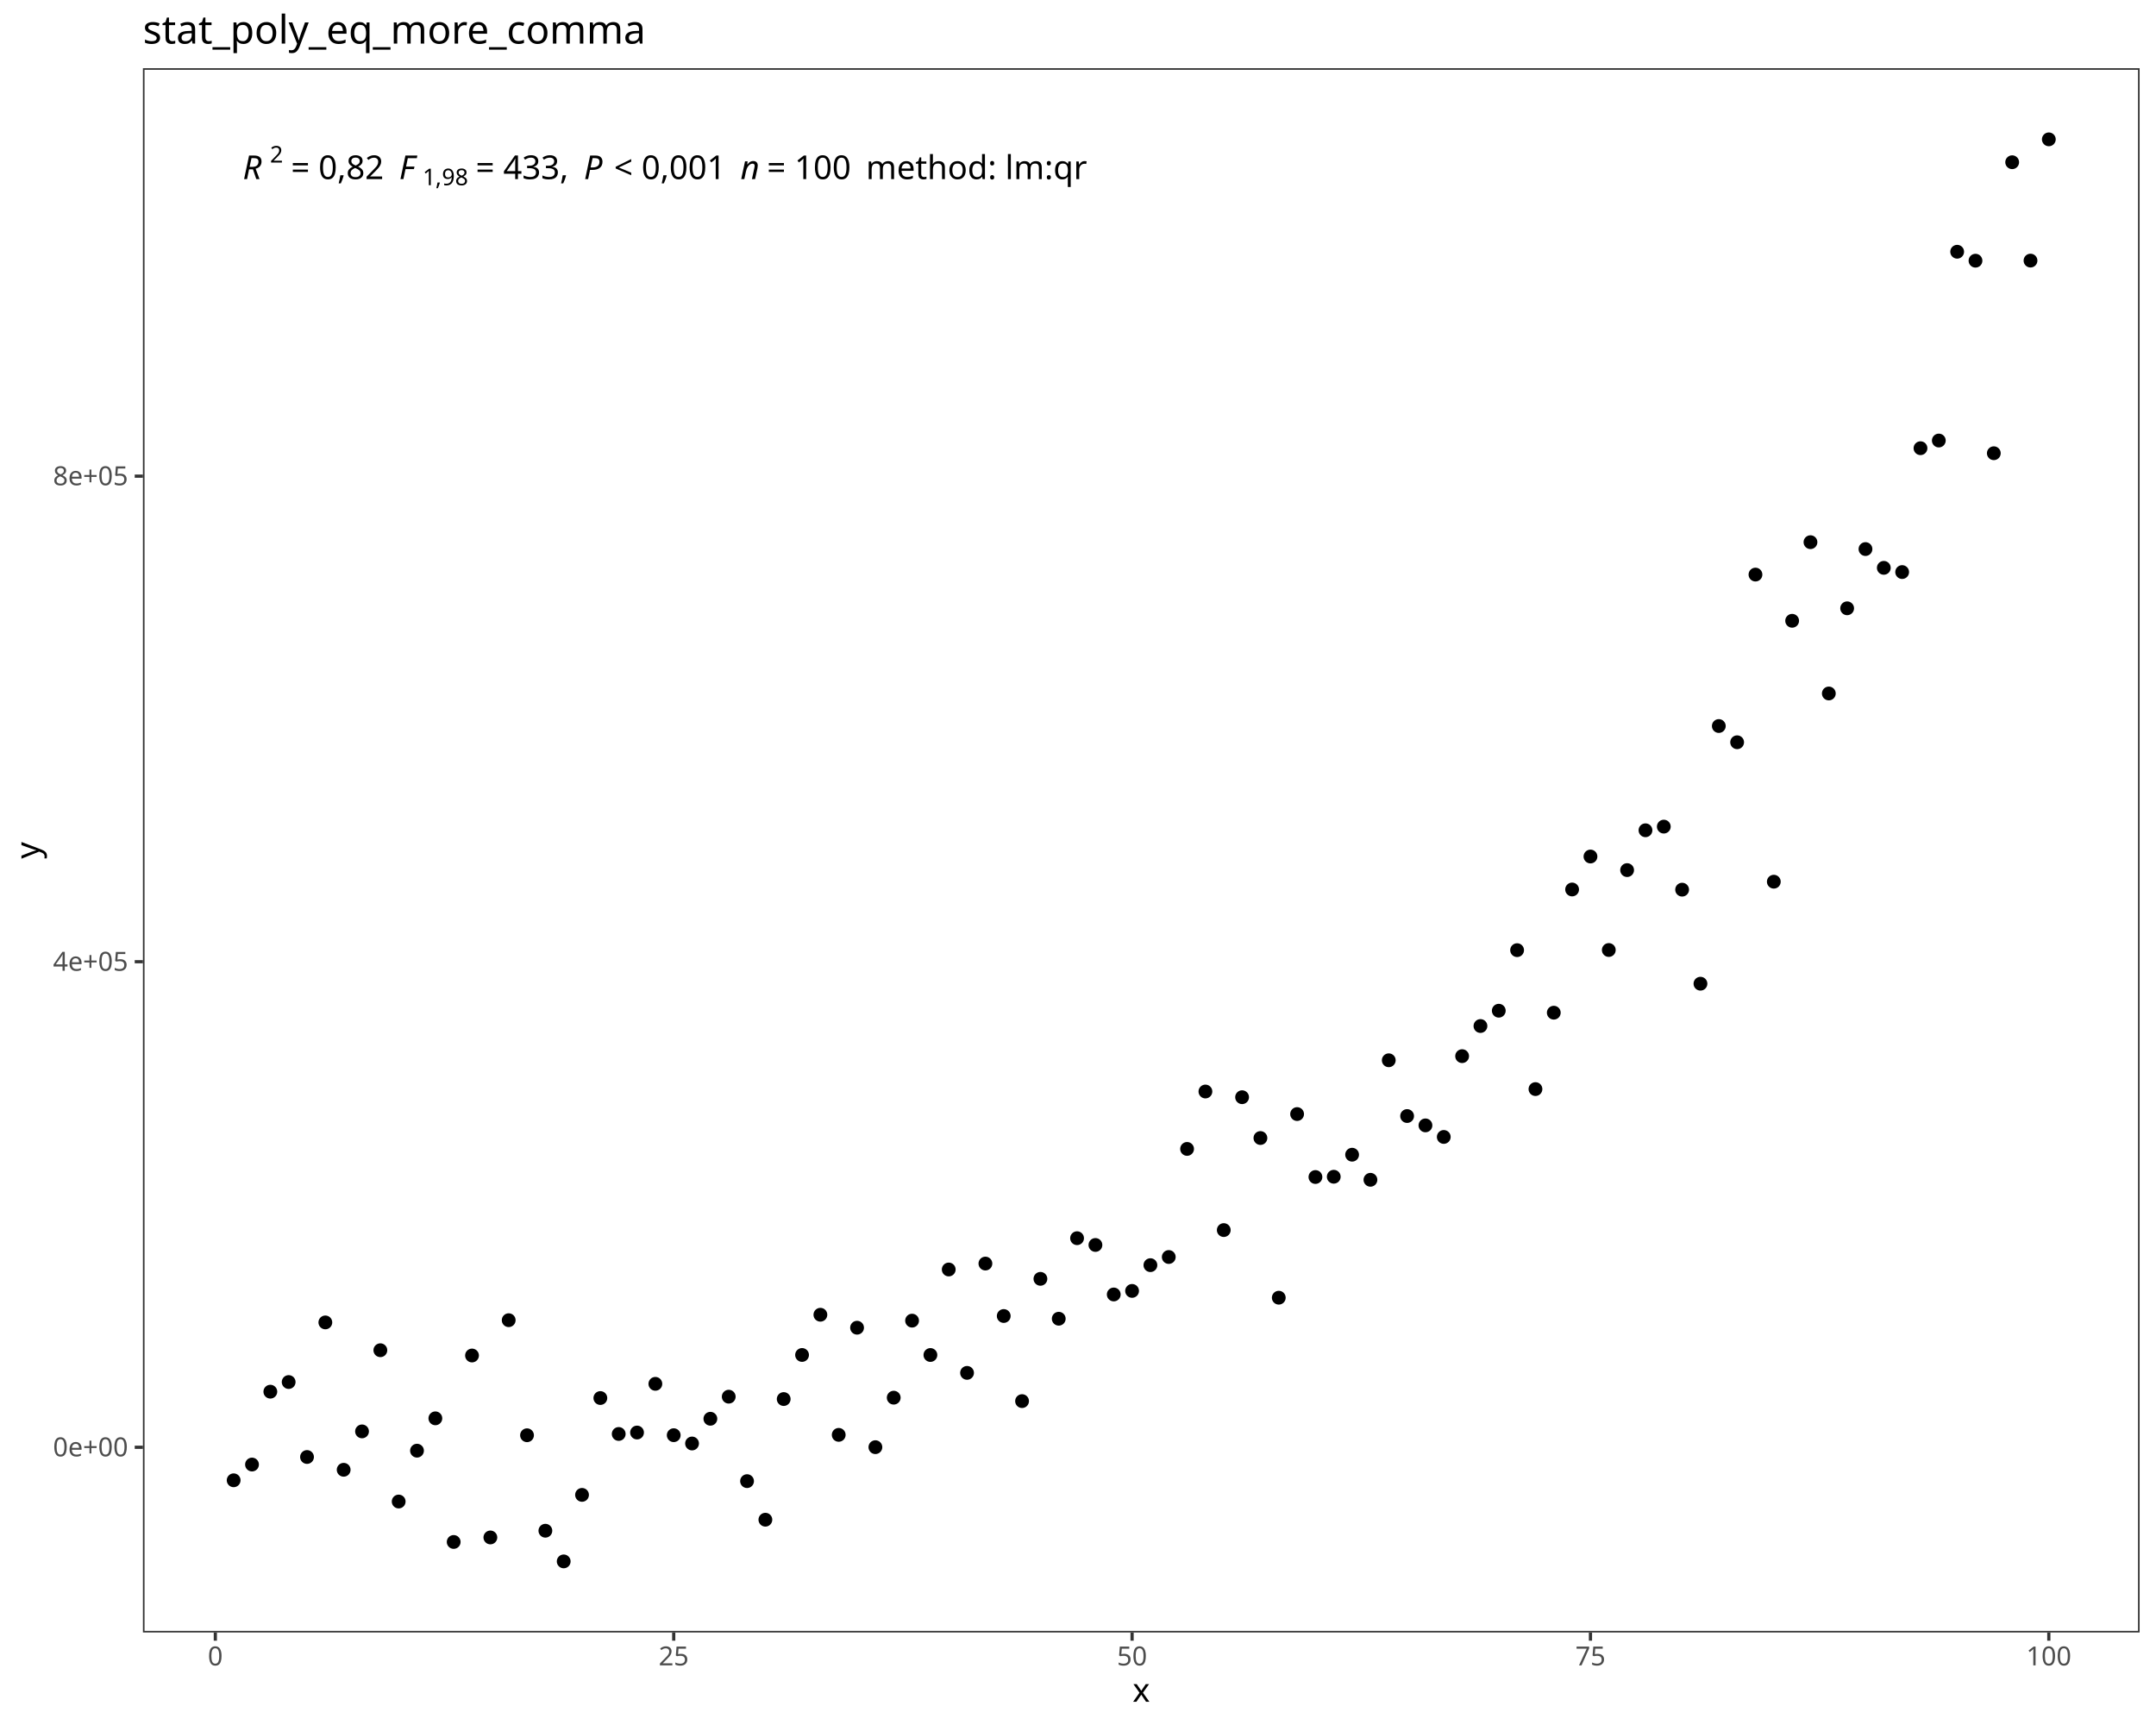
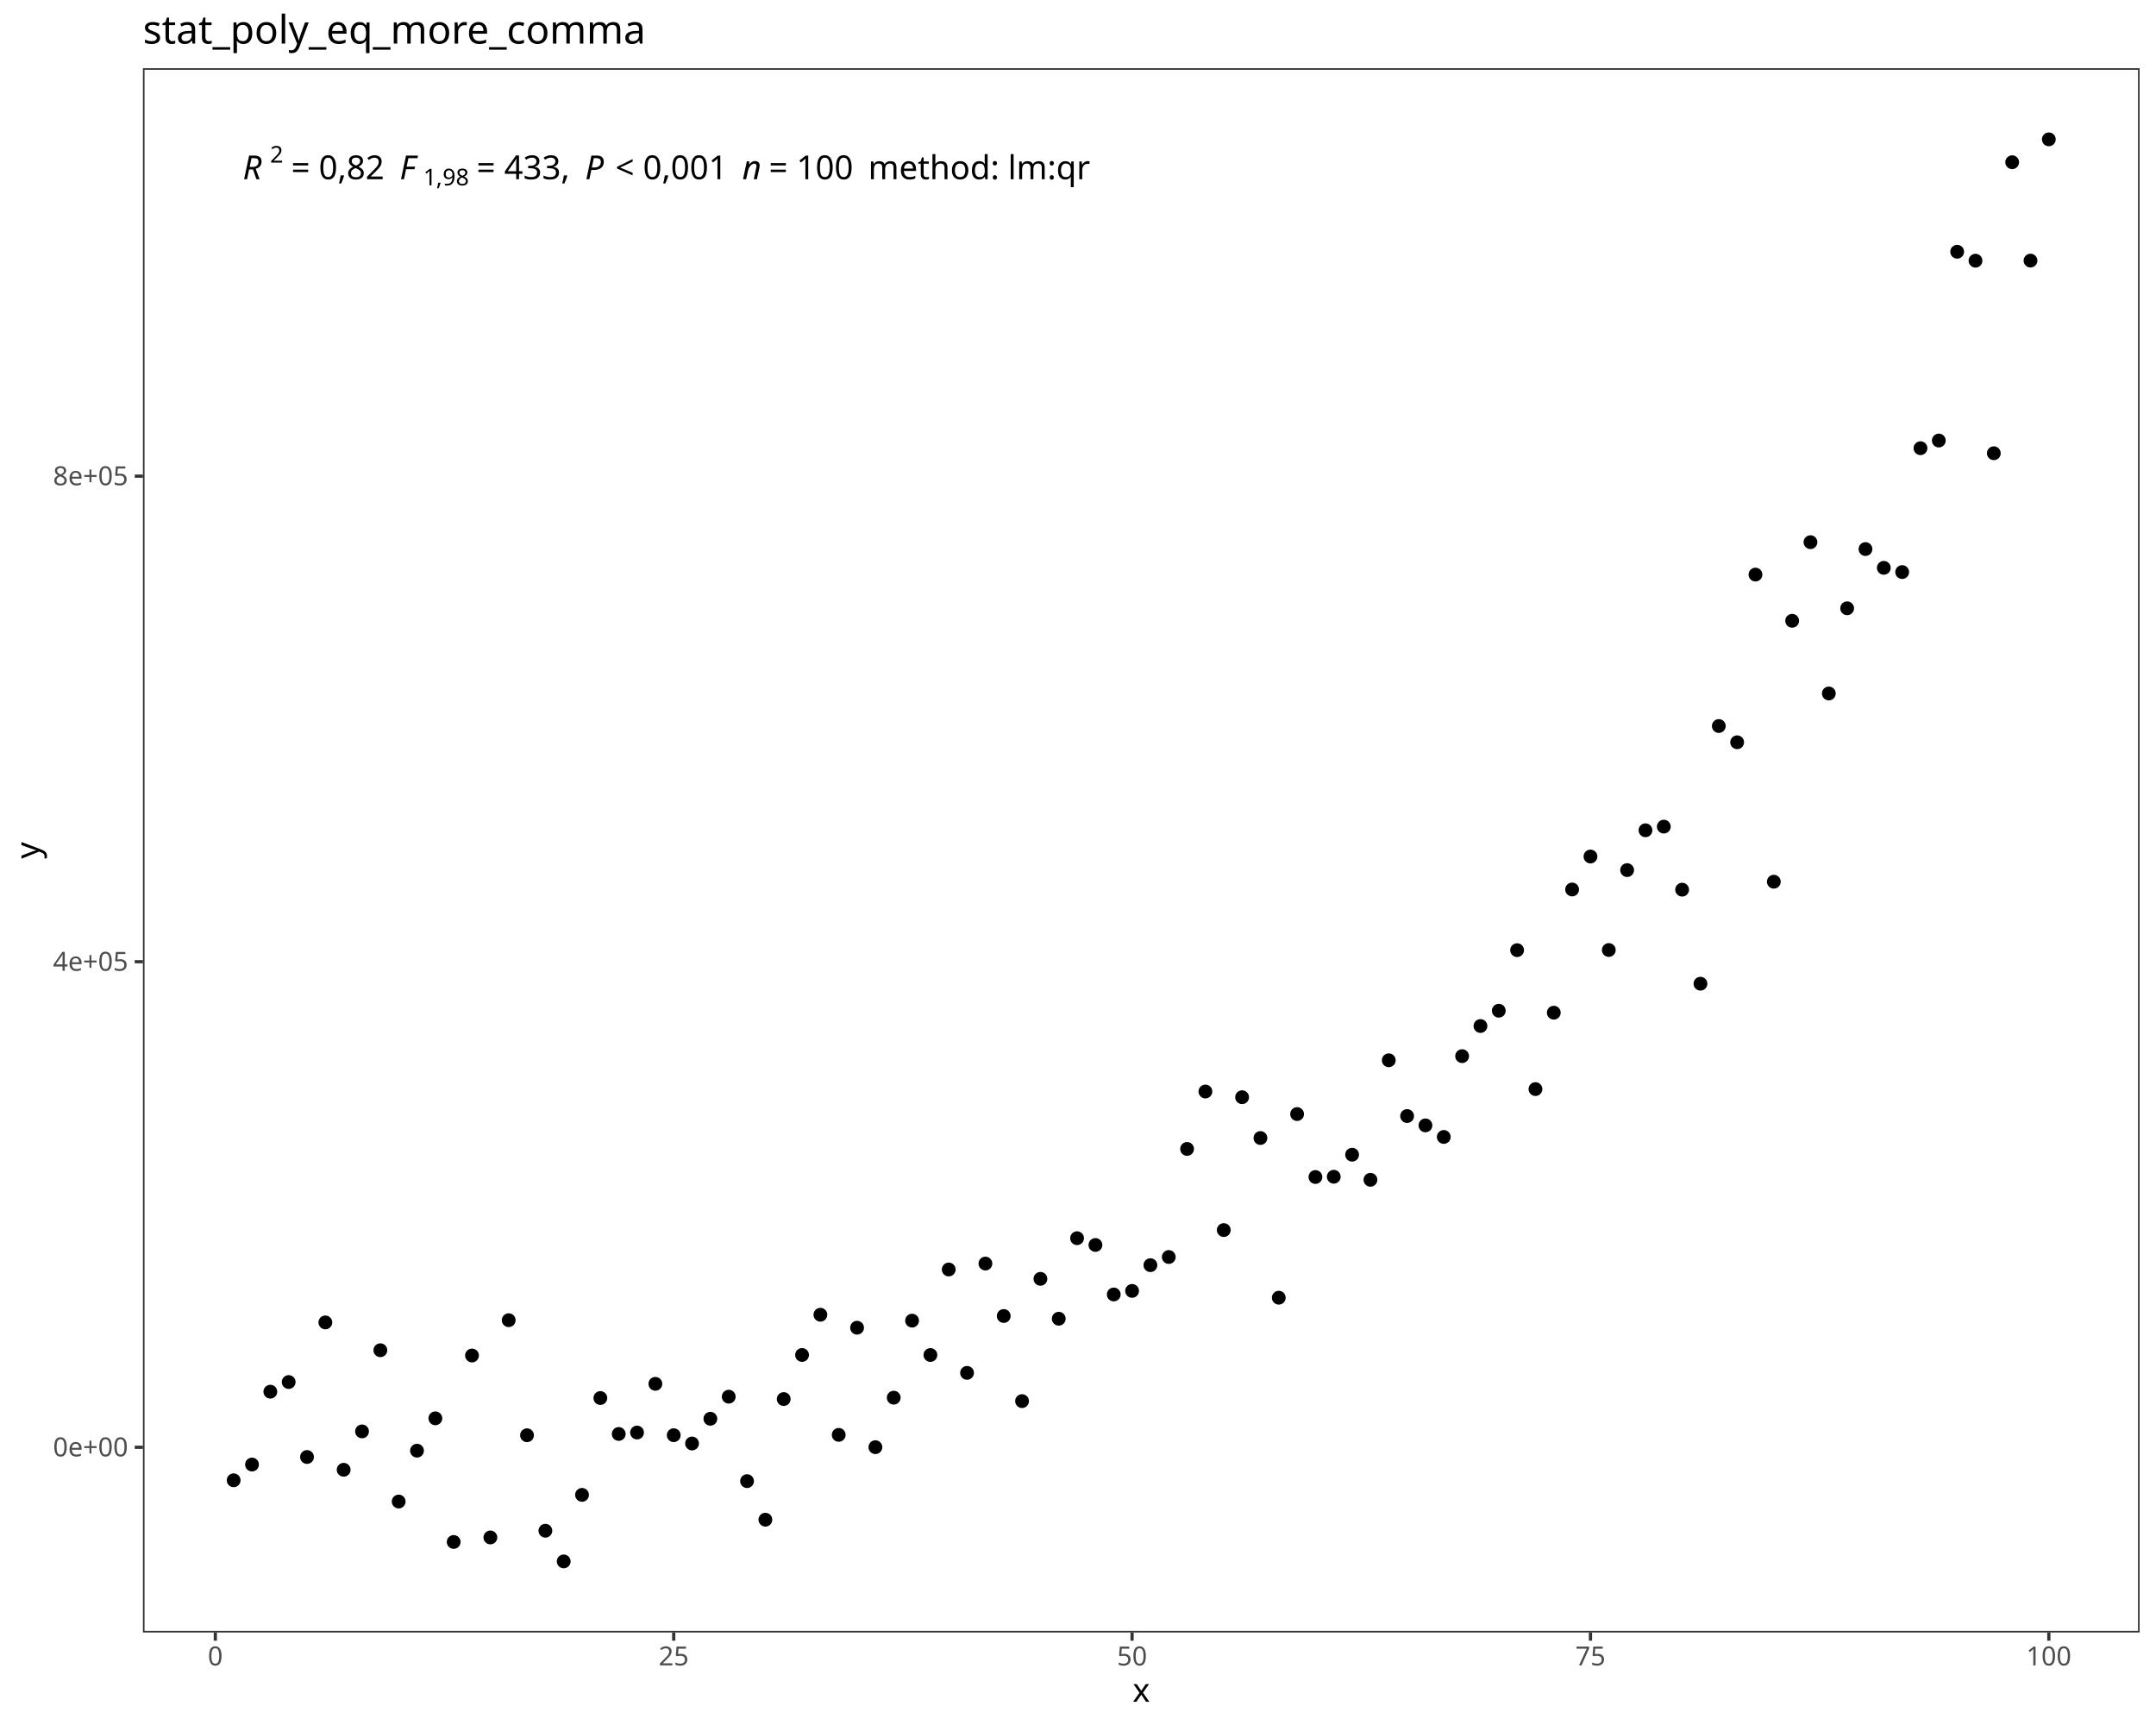
<svg xmlns="http://www.w3.org/2000/svg" class="svglite" data-engine-version="2.0" width="720.00pt" height="576.00pt" viewBox="0 0 720.00 576.00">
  <defs>
    <style type="text/css">
    .svglite line, .svglite polyline, .svglite polygon, .svglite path, .svglite rect, .svglite circle {
      fill: none;
      stroke: #000000;
      stroke-linecap: round;
      stroke-linejoin: round;
      stroke-miterlimit: 10.00;
    }
  </style>
  </defs>
  <rect width="100%" height="100%" style="stroke: none; fill: #FFFFFF;" />
  <defs>
    <clipPath id="cpMC4wMHw3MjAuMDB8MC4wMHw1NzYuMDA=">
      <rect x="0.00" y="0.00" width="720.00" height="576.00" />
    </clipPath>
  </defs>
  <g clip-path="url(#cpMC4wMHw3MjAuMDB8MC4wMHw1NzYuMDA=)">
    <rect x="0.00" y="0.00" width="720.00" height="576.00" style="stroke-width: 1.07; stroke: #FFFFFF; fill: #FFFFFF;" />
  </g>
  <defs>
    <clipPath id="cpNDcuNzN8NzE0LjUyfDIyLjc4fDU0NS4xMQ==">
      <rect x="47.73" y="22.78" width="666.80" height="522.33" />
    </clipPath>
  </defs>
  <g clip-path="url(#cpNDcuNzN8NzE0LjUyfDIyLjc4fDU0NS4xMQ==)">
    <rect x="47.73" y="22.78" width="666.80" height="522.33" style="stroke-width: 1.07; stroke: none; fill: #FFFFFF;" />
    <circle cx="78.03" cy="494.29" r="1.95" style="stroke-width: 0.71; fill: #000000;" />
    <circle cx="84.16" cy="489.03" r="1.95" style="stroke-width: 0.71; fill: #000000;" />
    <circle cx="90.28" cy="464.70" r="1.95" style="stroke-width: 0.71; fill: #000000;" />
    <circle cx="96.40" cy="461.48" r="1.95" style="stroke-width: 0.71; fill: #000000;" />
    <circle cx="102.53" cy="486.51" r="1.95" style="stroke-width: 0.71; fill: #000000;" />
    <circle cx="108.65" cy="441.57" r="1.95" style="stroke-width: 0.71; fill: #000000;" />
    <circle cx="114.77" cy="490.78" r="1.95" style="stroke-width: 0.71; fill: #000000;" />
    <circle cx="120.90" cy="477.96" r="1.95" style="stroke-width: 0.71; fill: #000000;" />
    <circle cx="127.02" cy="450.86" r="1.95" style="stroke-width: 0.71; fill: #000000;" />
    <circle cx="133.14" cy="501.38" r="1.95" style="stroke-width: 0.71; fill: #000000;" />
    <circle cx="139.26" cy="484.40" r="1.95" style="stroke-width: 0.71; fill: #000000;" />
    <circle cx="145.39" cy="473.60" r="1.95" style="stroke-width: 0.71; fill: #000000;" />
    <circle cx="151.51" cy="514.88" r="1.95" style="stroke-width: 0.71; fill: #000000;" />
    <circle cx="157.63" cy="452.62" r="1.95" style="stroke-width: 0.71; fill: #000000;" />
    <circle cx="163.76" cy="513.37" r="1.95" style="stroke-width: 0.71; fill: #000000;" />
    <circle cx="169.88" cy="440.83" r="1.95" style="stroke-width: 0.71; fill: #000000;" />
    <circle cx="176.00" cy="479.25" r="1.95" style="stroke-width: 0.71; fill: #000000;" />
    <circle cx="182.13" cy="511.13" r="1.95" style="stroke-width: 0.71; fill: #000000;" />
    <circle cx="188.25" cy="521.37" r="1.95" style="stroke-width: 0.71; fill: #000000;" />
    <circle cx="194.37" cy="499.16" r="1.95" style="stroke-width: 0.71; fill: #000000;" />
    <circle cx="200.49" cy="466.82" r="1.95" style="stroke-width: 0.71; fill: #000000;" />
    <circle cx="206.62" cy="478.82" r="1.95" style="stroke-width: 0.71; fill: #000000;" />
    <circle cx="212.74" cy="478.34" r="1.95" style="stroke-width: 0.71; fill: #000000;" />
    <circle cx="218.86" cy="462.08" r="1.95" style="stroke-width: 0.71; fill: #000000;" />
    <circle cx="224.99" cy="479.23" r="1.95" style="stroke-width: 0.71; fill: #000000;" />
    <circle cx="231.11" cy="482.00" r="1.95" style="stroke-width: 0.71; fill: #000000;" />
    <circle cx="237.23" cy="473.74" r="1.95" style="stroke-width: 0.71; fill: #000000;" />
    <circle cx="243.36" cy="466.37" r="1.95" style="stroke-width: 0.71; fill: #000000;" />
    <circle cx="249.48" cy="494.57" r="1.95" style="stroke-width: 0.71; fill: #000000;" />
    <circle cx="255.60" cy="507.45" r="1.95" style="stroke-width: 0.71; fill: #000000;" />
    <circle cx="261.72" cy="467.16" r="1.95" style="stroke-width: 0.71; fill: #000000;" />
    <circle cx="267.85" cy="452.44" r="1.95" style="stroke-width: 0.71; fill: #000000;" />
    <circle cx="273.97" cy="439.01" r="1.95" style="stroke-width: 0.71; fill: #000000;" />
    <circle cx="280.09" cy="479.12" r="1.95" style="stroke-width: 0.71; fill: #000000;" />
    <circle cx="286.22" cy="443.34" r="1.95" style="stroke-width: 0.71; fill: #000000;" />
    <circle cx="292.34" cy="483.23" r="1.95" style="stroke-width: 0.71; fill: #000000;" />
    <circle cx="298.46" cy="466.70" r="1.95" style="stroke-width: 0.71; fill: #000000;" />
    <circle cx="304.59" cy="440.98" r="1.95" style="stroke-width: 0.71; fill: #000000;" />
    <circle cx="310.71" cy="452.45" r="1.95" style="stroke-width: 0.71; fill: #000000;" />
    <circle cx="316.83" cy="423.90" r="1.95" style="stroke-width: 0.71; fill: #000000;" />
    <circle cx="322.95" cy="458.42" r="1.95" style="stroke-width: 0.71; fill: #000000;" />
    <circle cx="329.08" cy="421.92" r="1.95" style="stroke-width: 0.71; fill: #000000;" />
    <circle cx="335.20" cy="439.43" r="1.95" style="stroke-width: 0.71; fill: #000000;" />
    <circle cx="341.32" cy="467.85" r="1.95" style="stroke-width: 0.71; fill: #000000;" />
    <circle cx="347.45" cy="427.02" r="1.95" style="stroke-width: 0.71; fill: #000000;" />
    <circle cx="353.57" cy="440.34" r="1.95" style="stroke-width: 0.71; fill: #000000;" />
    <circle cx="359.69" cy="413.45" r="1.95" style="stroke-width: 0.71; fill: #000000;" />
    <circle cx="365.82" cy="415.71" r="1.95" style="stroke-width: 0.71; fill: #000000;" />
    <circle cx="371.94" cy="432.24" r="1.95" style="stroke-width: 0.71; fill: #000000;" />
    <circle cx="378.06" cy="431.05" r="1.95" style="stroke-width: 0.71; fill: #000000;" />
    <circle cx="384.18" cy="422.45" r="1.95" style="stroke-width: 0.71; fill: #000000;" />
    <circle cx="390.31" cy="419.73" r="1.95" style="stroke-width: 0.71; fill: #000000;" />
    <circle cx="396.43" cy="383.64" r="1.95" style="stroke-width: 0.71; fill: #000000;" />
    <circle cx="402.55" cy="364.47" r="1.95" style="stroke-width: 0.71; fill: #000000;" />
    <circle cx="408.68" cy="410.74" r="1.95" style="stroke-width: 0.71; fill: #000000;" />
    <circle cx="414.80" cy="366.37" r="1.95" style="stroke-width: 0.71; fill: #000000;" />
    <circle cx="420.92" cy="380.00" r="1.95" style="stroke-width: 0.71; fill: #000000;" />
    <circle cx="427.05" cy="433.32" r="1.95" style="stroke-width: 0.71; fill: #000000;" />
    <circle cx="433.17" cy="372.00" r="1.95" style="stroke-width: 0.71; fill: #000000;" />
    <circle cx="439.29" cy="393.02" r="1.95" style="stroke-width: 0.71; fill: #000000;" />
    <circle cx="445.41" cy="392.93" r="1.95" style="stroke-width: 0.71; fill: #000000;" />
    <circle cx="451.54" cy="385.57" r="1.95" style="stroke-width: 0.71; fill: #000000;" />
    <circle cx="457.66" cy="393.95" r="1.95" style="stroke-width: 0.71; fill: #000000;" />
    <circle cx="463.78" cy="354.04" r="1.95" style="stroke-width: 0.71; fill: #000000;" />
    <circle cx="469.91" cy="372.66" r="1.95" style="stroke-width: 0.71; fill: #000000;" />
    <circle cx="476.03" cy="375.78" r="1.95" style="stroke-width: 0.71; fill: #000000;" />
    <circle cx="482.15" cy="379.64" r="1.95" style="stroke-width: 0.71; fill: #000000;" />
    <circle cx="488.28" cy="352.66" r="1.95" style="stroke-width: 0.71; fill: #000000;" />
    <circle cx="494.40" cy="342.60" r="1.95" style="stroke-width: 0.71; fill: #000000;" />
    <circle cx="500.52" cy="337.49" r="1.95" style="stroke-width: 0.71; fill: #000000;" />
    <circle cx="506.64" cy="317.27" r="1.95" style="stroke-width: 0.71; fill: #000000;" />
    <circle cx="512.77" cy="363.66" r="1.95" style="stroke-width: 0.71; fill: #000000;" />
    <circle cx="518.89" cy="338.15" r="1.95" style="stroke-width: 0.71; fill: #000000;" />
    <circle cx="525.01" cy="297.01" r="1.95" style="stroke-width: 0.71; fill: #000000;" />
    <circle cx="531.14" cy="286.00" r="1.95" style="stroke-width: 0.71; fill: #000000;" />
    <circle cx="537.26" cy="317.22" r="1.95" style="stroke-width: 0.71; fill: #000000;" />
    <circle cx="543.38" cy="290.54" r="1.95" style="stroke-width: 0.71; fill: #000000;" />
    <circle cx="549.51" cy="277.24" r="1.95" style="stroke-width: 0.71; fill: #000000;" />
    <circle cx="555.63" cy="276.02" r="1.95" style="stroke-width: 0.71; fill: #000000;" />
    <circle cx="561.75" cy="297.07" r="1.95" style="stroke-width: 0.71; fill: #000000;" />
    <circle cx="567.87" cy="328.47" r="1.95" style="stroke-width: 0.71; fill: #000000;" />
    <circle cx="574.00" cy="242.43" r="1.95" style="stroke-width: 0.71; fill: #000000;" />
    <circle cx="580.12" cy="247.85" r="1.95" style="stroke-width: 0.71; fill: #000000;" />
    <circle cx="586.24" cy="191.86" r="1.95" style="stroke-width: 0.71; fill: #000000;" />
    <circle cx="592.37" cy="294.41" r="1.95" style="stroke-width: 0.71; fill: #000000;" />
    <circle cx="598.49" cy="207.29" r="1.95" style="stroke-width: 0.71; fill: #000000;" />
    <circle cx="604.61" cy="181.04" r="1.95" style="stroke-width: 0.71; fill: #000000;" />
    <circle cx="610.74" cy="231.56" r="1.95" style="stroke-width: 0.71; fill: #000000;" />
    <circle cx="616.86" cy="203.12" r="1.95" style="stroke-width: 0.71; fill: #000000;" />
    <circle cx="622.98" cy="183.34" r="1.95" style="stroke-width: 0.71; fill: #000000;" />
    <circle cx="629.10" cy="189.61" r="1.95" style="stroke-width: 0.71; fill: #000000;" />
    <circle cx="635.23" cy="191.02" r="1.95" style="stroke-width: 0.71; fill: #000000;" />
    <circle cx="641.35" cy="149.66" r="1.95" style="stroke-width: 0.71; fill: #000000;" />
    <circle cx="647.47" cy="147.10" r="1.95" style="stroke-width: 0.71; fill: #000000;" />
    <circle cx="653.60" cy="84.06" r="1.95" style="stroke-width: 0.71; fill: #000000;" />
    <circle cx="659.72" cy="87.05" r="1.95" style="stroke-width: 0.71; fill: #000000;" />
    <circle cx="665.84" cy="151.34" r="1.95" style="stroke-width: 0.71; fill: #000000;" />
    <circle cx="671.97" cy="54.17" r="1.95" style="stroke-width: 0.71; fill: #000000;" />
    <circle cx="678.09" cy="87.02" r="1.95" style="stroke-width: 0.71; fill: #000000;" />
    <circle cx="684.21" cy="46.53" r="1.95" style="stroke-width: 0.71; fill: #000000;" />
-     <text x="81.07" y="59.80" style="font-size: 11.00px; font-style: italic; font-family: sans;" textLength="7.95px" lengthAdjust="spacingAndGlyphs">R</text>
-     <text x="90.15" y="54.28" style="font-size: 7.70px; font-family: sans;" textLength="4.28px" lengthAdjust="spacingAndGlyphs">2</text>
-     <text x="94.43" y="59.80" style="font-size: 11.00px; font-family: sans;" textLength="2.75px" lengthAdjust="spacingAndGlyphs"> </text>
-     <text x="97.18" y="59.80" style="font-size: 11.00px; font-family: sans;" textLength="6.43px" lengthAdjust="spacingAndGlyphs">=</text>
-     <text x="103.61" y="59.80" style="font-size: 11.00px; font-family: sans;" textLength="2.75px" lengthAdjust="spacingAndGlyphs"> </text>
-     <text x="106.36" y="59.80" style="font-size: 11.00px; font-family: sans;" textLength="21.41px" lengthAdjust="spacingAndGlyphs">0,82</text>
-     <text x="127.77" y="59.80" style="font-size: 11.00px; font-family: sans;" textLength="2.75px" lengthAdjust="spacingAndGlyphs"> </text>
-     <text x="130.53" y="59.80" style="font-size: 11.00px; font-family: sans;" textLength="2.75px" lengthAdjust="spacingAndGlyphs"> </text>
-     <text x="133.28" y="59.80" style="font-size: 11.00px; font-style: italic; font-family: sans;" textLength="6.72px" lengthAdjust="spacingAndGlyphs">F</text>
-     <text x="141.13" y="61.84" style="font-size: 7.70px; font-family: sans;" textLength="4.28px" lengthAdjust="spacingAndGlyphs">1</text>
-     <text x="145.41" y="61.84" style="font-size: 7.70px; font-family: sans;" textLength="2.14px" lengthAdjust="spacingAndGlyphs">,</text>
-     <text x="147.55" y="61.84" style="font-size: 7.70px; font-family: sans;" textLength="8.57px" lengthAdjust="spacingAndGlyphs">98</text>
-     <text x="156.12" y="59.80" style="font-size: 11.00px; font-family: sans;" textLength="2.75px" lengthAdjust="spacingAndGlyphs"> </text>
-     <text x="158.87" y="59.80" style="font-size: 11.00px; font-family: sans;" textLength="6.43px" lengthAdjust="spacingAndGlyphs">=</text>
-     <text x="165.30" y="59.80" style="font-size: 11.00px; font-family: sans;" textLength="2.75px" lengthAdjust="spacingAndGlyphs"> </text>
-     <text x="168.05" y="59.80" style="font-size: 11.00px; font-family: sans;" textLength="21.41px" lengthAdjust="spacingAndGlyphs">433,</text>
-     <text x="189.46" y="59.80" style="font-size: 11.00px; font-family: sans;" textLength="2.75px" lengthAdjust="spacingAndGlyphs"> </text>
-     <text x="192.21" y="59.80" style="font-size: 11.00px; font-family: sans;" textLength="2.75px" lengthAdjust="spacingAndGlyphs"> </text>
-     <text x="194.97" y="59.80" style="font-size: 11.00px; font-style: italic; font-family: sans;" textLength="7.34px" lengthAdjust="spacingAndGlyphs">P</text>
-     <text x="202.31" y="59.80" style="font-size: 11.00px; font-family: sans;" textLength="2.75px" lengthAdjust="spacingAndGlyphs"> </text>
-     <text x="205.06" y="59.80" style="font-size: 11.00px; font-family: sans;" textLength="6.43px" lengthAdjust="spacingAndGlyphs">&lt;</text>
-     <text x="211.49" y="59.80" style="font-size: 11.00px; font-family: sans;" textLength="2.75px" lengthAdjust="spacingAndGlyphs"> </text>
-     <text x="214.24" y="59.80" style="font-size: 11.00px; font-family: sans;" textLength="27.53px" lengthAdjust="spacingAndGlyphs">0,001</text>
-     <text x="241.77" y="59.80" style="font-size: 11.00px; font-family: sans;" textLength="2.75px" lengthAdjust="spacingAndGlyphs"> </text>
-     <text x="244.52" y="59.80" style="font-size: 11.00px; font-family: sans;" textLength="2.75px" lengthAdjust="spacingAndGlyphs"> </text>
-     <text x="247.27" y="59.80" style="font-size: 11.00px; font-style: italic; font-family: sans;" textLength="6.12px" lengthAdjust="spacingAndGlyphs">n</text>
-     <text x="253.39" y="59.80" style="font-size: 11.00px; font-family: sans;" textLength="2.75px" lengthAdjust="spacingAndGlyphs"> </text>
-     <text x="256.14" y="59.80" style="font-size: 11.00px; font-family: sans;" textLength="6.43px" lengthAdjust="spacingAndGlyphs">=</text>
-     <text x="262.57" y="59.80" style="font-size: 11.00px; font-family: sans;" textLength="2.75px" lengthAdjust="spacingAndGlyphs"> </text>
-     <text x="265.32" y="59.80" style="font-size: 11.00px; font-family: sans;" textLength="18.35px" lengthAdjust="spacingAndGlyphs">100</text>
-     <text x="283.68" y="59.80" style="font-size: 11.00px; font-family: sans;" textLength="2.75px" lengthAdjust="spacingAndGlyphs"> </text>
-     <text x="286.43" y="59.80" style="font-size: 11.00px; font-family: sans;" textLength="2.75px" lengthAdjust="spacingAndGlyphs"> </text>
-     <text x="289.18" y="59.80" style="font-size: 11.00px; font-family: sans;" textLength="67.25px" lengthAdjust="spacingAndGlyphs">method: lm:qr</text>
+     <text x="81.07" y="59.84" style="font-size: 11.04px; font-style: italic; font-family: sans;" textLength="7.98px" lengthAdjust="spacingAndGlyphs">R</text>
+     <text x="90.18" y="54.30" style="font-size: 7.73px; font-family: sans;" textLength="4.30px" lengthAdjust="spacingAndGlyphs">2</text>
+     <text x="94.48" y="59.84" style="font-size: 11.04px; font-family: sans;" textLength="2.76px" lengthAdjust="spacingAndGlyphs"> </text>
+     <text x="97.24" y="59.84" style="font-size: 11.04px; font-family: sans;" textLength="6.45px" lengthAdjust="spacingAndGlyphs">=</text>
+     <text x="103.69" y="59.84" style="font-size: 11.04px; font-family: sans;" textLength="2.76px" lengthAdjust="spacingAndGlyphs"> </text>
+     <text x="106.45" y="59.84" style="font-size: 11.04px; font-family: sans;" textLength="21.49px" lengthAdjust="spacingAndGlyphs">0,82</text>
+     <text x="127.94" y="59.84" style="font-size: 11.04px; font-family: sans;" textLength="2.76px" lengthAdjust="spacingAndGlyphs"> </text>
+     <text x="130.70" y="59.84" style="font-size: 11.04px; font-family: sans;" textLength="2.76px" lengthAdjust="spacingAndGlyphs"> </text>
+     <text x="133.47" y="59.84" style="font-size: 11.04px; font-style: italic; font-family: sans;" textLength="6.74px" lengthAdjust="spacingAndGlyphs">F</text>
+     <text x="141.35" y="61.88" style="font-size: 7.73px; font-family: sans;" textLength="4.30px" lengthAdjust="spacingAndGlyphs">1</text>
+     <text x="145.65" y="61.88" style="font-size: 7.73px; font-family: sans;" textLength="2.15px" lengthAdjust="spacingAndGlyphs">,</text>
+     <text x="147.79" y="61.88" style="font-size: 7.73px; font-family: sans;" textLength="8.60px" lengthAdjust="spacingAndGlyphs">98</text>
+     <text x="156.39" y="59.84" style="font-size: 11.04px; font-family: sans;" textLength="2.76px" lengthAdjust="spacingAndGlyphs"> </text>
+     <text x="159.15" y="59.84" style="font-size: 11.04px; font-family: sans;" textLength="6.45px" lengthAdjust="spacingAndGlyphs">=</text>
+     <text x="165.60" y="59.84" style="font-size: 11.04px; font-family: sans;" textLength="2.76px" lengthAdjust="spacingAndGlyphs"> </text>
+     <text x="168.37" y="59.84" style="font-size: 11.04px; font-family: sans;" textLength="21.49px" lengthAdjust="spacingAndGlyphs">433,</text>
+     <text x="189.85" y="59.84" style="font-size: 11.04px; font-family: sans;" textLength="2.76px" lengthAdjust="spacingAndGlyphs"> </text>
+     <text x="192.62" y="59.84" style="font-size: 11.04px; font-family: sans;" textLength="2.76px" lengthAdjust="spacingAndGlyphs"> </text>
+     <text x="195.38" y="59.84" style="font-size: 11.04px; font-style: italic; font-family: sans;" textLength="7.37px" lengthAdjust="spacingAndGlyphs">P</text>
+     <text x="202.74" y="59.84" style="font-size: 11.04px; font-family: sans;" textLength="2.76px" lengthAdjust="spacingAndGlyphs"> </text>
+     <text x="205.51" y="59.84" style="font-size: 11.04px; font-family: sans;" textLength="6.45px" lengthAdjust="spacingAndGlyphs">&lt;</text>
+     <text x="211.96" y="59.84" style="font-size: 11.04px; font-family: sans;" textLength="2.76px" lengthAdjust="spacingAndGlyphs"> </text>
+     <text x="214.72" y="59.84" style="font-size: 11.04px; font-family: sans;" textLength="27.63px" lengthAdjust="spacingAndGlyphs">0,001</text>
+     <text x="242.35" y="59.84" style="font-size: 11.04px; font-family: sans;" textLength="2.76px" lengthAdjust="spacingAndGlyphs"> </text>
+     <text x="245.11" y="59.84" style="font-size: 11.04px; font-family: sans;" textLength="2.76px" lengthAdjust="spacingAndGlyphs"> </text>
+     <text x="247.87" y="59.84" style="font-size: 11.04px; font-style: italic; font-family: sans;" textLength="6.14px" lengthAdjust="spacingAndGlyphs">n</text>
+     <text x="254.01" y="59.84" style="font-size: 11.04px; font-family: sans;" textLength="2.76px" lengthAdjust="spacingAndGlyphs"> </text>
+     <text x="256.77" y="59.84" style="font-size: 11.04px; font-family: sans;" textLength="6.45px" lengthAdjust="spacingAndGlyphs">=</text>
+     <text x="263.23" y="59.84" style="font-size: 11.04px; font-family: sans;" textLength="2.76px" lengthAdjust="spacingAndGlyphs"> </text>
+     <text x="265.99" y="59.84" style="font-size: 11.04px; font-family: sans;" textLength="18.42px" lengthAdjust="spacingAndGlyphs">100</text>
+     <text x="284.41" y="59.84" style="font-size: 11.04px; font-family: sans;" textLength="2.76px" lengthAdjust="spacingAndGlyphs"> </text>
+     <text x="287.17" y="59.84" style="font-size: 11.04px; font-family: sans;" textLength="2.76px" lengthAdjust="spacingAndGlyphs"> </text>
+     <text x="289.93" y="59.84" style="font-size: 11.04px; font-family: sans;" textLength="67.50px" lengthAdjust="spacingAndGlyphs">method: lm:qr</text>
    <rect x="47.73" y="22.78" width="666.80" height="522.33" style="stroke-width: 1.07; stroke: #333333;" />
  </g>
  <g clip-path="url(#cpMC4wMHw3MjAuMDB8MC4wMHw1NzYuMDA=)">
    <text x="42.79" y="486.29" text-anchor="end" style="font-size: 8.80px; fill: #4D4D4D; font-family: sans;" textLength="24.72px" lengthAdjust="spacingAndGlyphs">0e+00</text>
    <text x="42.79" y="324.15" text-anchor="end" style="font-size: 8.80px; fill: #4D4D4D; font-family: sans;" textLength="24.72px" lengthAdjust="spacingAndGlyphs">4e+05</text>
    <text x="42.79" y="162.02" text-anchor="end" style="font-size: 8.80px; fill: #4D4D4D; font-family: sans;" textLength="24.72px" lengthAdjust="spacingAndGlyphs">8e+05</text>
    <polyline points="44.99,483.26 47.73,483.26 " style="stroke-width: 1.07; stroke: #333333; stroke-linecap: butt;" />
    <polyline points="44.99,321.13 47.73,321.13 " style="stroke-width: 1.07; stroke: #333333; stroke-linecap: butt;" />
    <polyline points="44.99,158.99 47.73,158.99 " style="stroke-width: 1.07; stroke: #333333; stroke-linecap: butt;" />
    <polyline points="71.91,547.85 71.91,545.11 " style="stroke-width: 1.07; stroke: #333333; stroke-linecap: butt;" />
    <polyline points="224.99,547.85 224.99,545.11 " style="stroke-width: 1.07; stroke: #333333; stroke-linecap: butt;" />
    <polyline points="378.06,547.85 378.06,545.11 " style="stroke-width: 1.07; stroke: #333333; stroke-linecap: butt;" />
    <polyline points="531.14,547.85 531.14,545.11 " style="stroke-width: 1.07; stroke: #333333; stroke-linecap: butt;" />
    <polyline points="684.21,547.85 684.21,545.11 " style="stroke-width: 1.07; stroke: #333333; stroke-linecap: butt;" />
    <text x="71.91" y="556.10" text-anchor="middle" style="font-size: 8.80px; fill: #4D4D4D; font-family: sans;" textLength="4.89px" lengthAdjust="spacingAndGlyphs">0</text>
    <text x="224.99" y="556.10" text-anchor="middle" style="font-size: 8.80px; fill: #4D4D4D; font-family: sans;" textLength="9.79px" lengthAdjust="spacingAndGlyphs">25</text>
    <text x="378.06" y="556.10" text-anchor="middle" style="font-size: 8.80px; fill: #4D4D4D; font-family: sans;" textLength="9.79px" lengthAdjust="spacingAndGlyphs">50</text>
    <text x="531.14" y="556.10" text-anchor="middle" style="font-size: 8.80px; fill: #4D4D4D; font-family: sans;" textLength="9.79px" lengthAdjust="spacingAndGlyphs">75</text>
    <text x="684.21" y="556.10" text-anchor="middle" style="font-size: 8.80px; fill: #4D4D4D; font-family: sans;" textLength="14.68px" lengthAdjust="spacingAndGlyphs">100</text>
    <text x="381.12" y="568.24" text-anchor="middle" style="font-size: 11.00px; font-family: sans;" textLength="5.50px" lengthAdjust="spacingAndGlyphs">x</text>
    <text transform="translate(13.05,283.95) rotate(-90)" text-anchor="middle" style="font-size: 11.00px; font-family: sans;" textLength="5.50px" lengthAdjust="spacingAndGlyphs">y</text>
    <text x="47.73" y="14.56" style="font-size: 13.20px; font-family: sans;" textLength="162.92px" lengthAdjust="spacingAndGlyphs">stat_poly_eq_more_comma</text>
  </g>
</svg>
